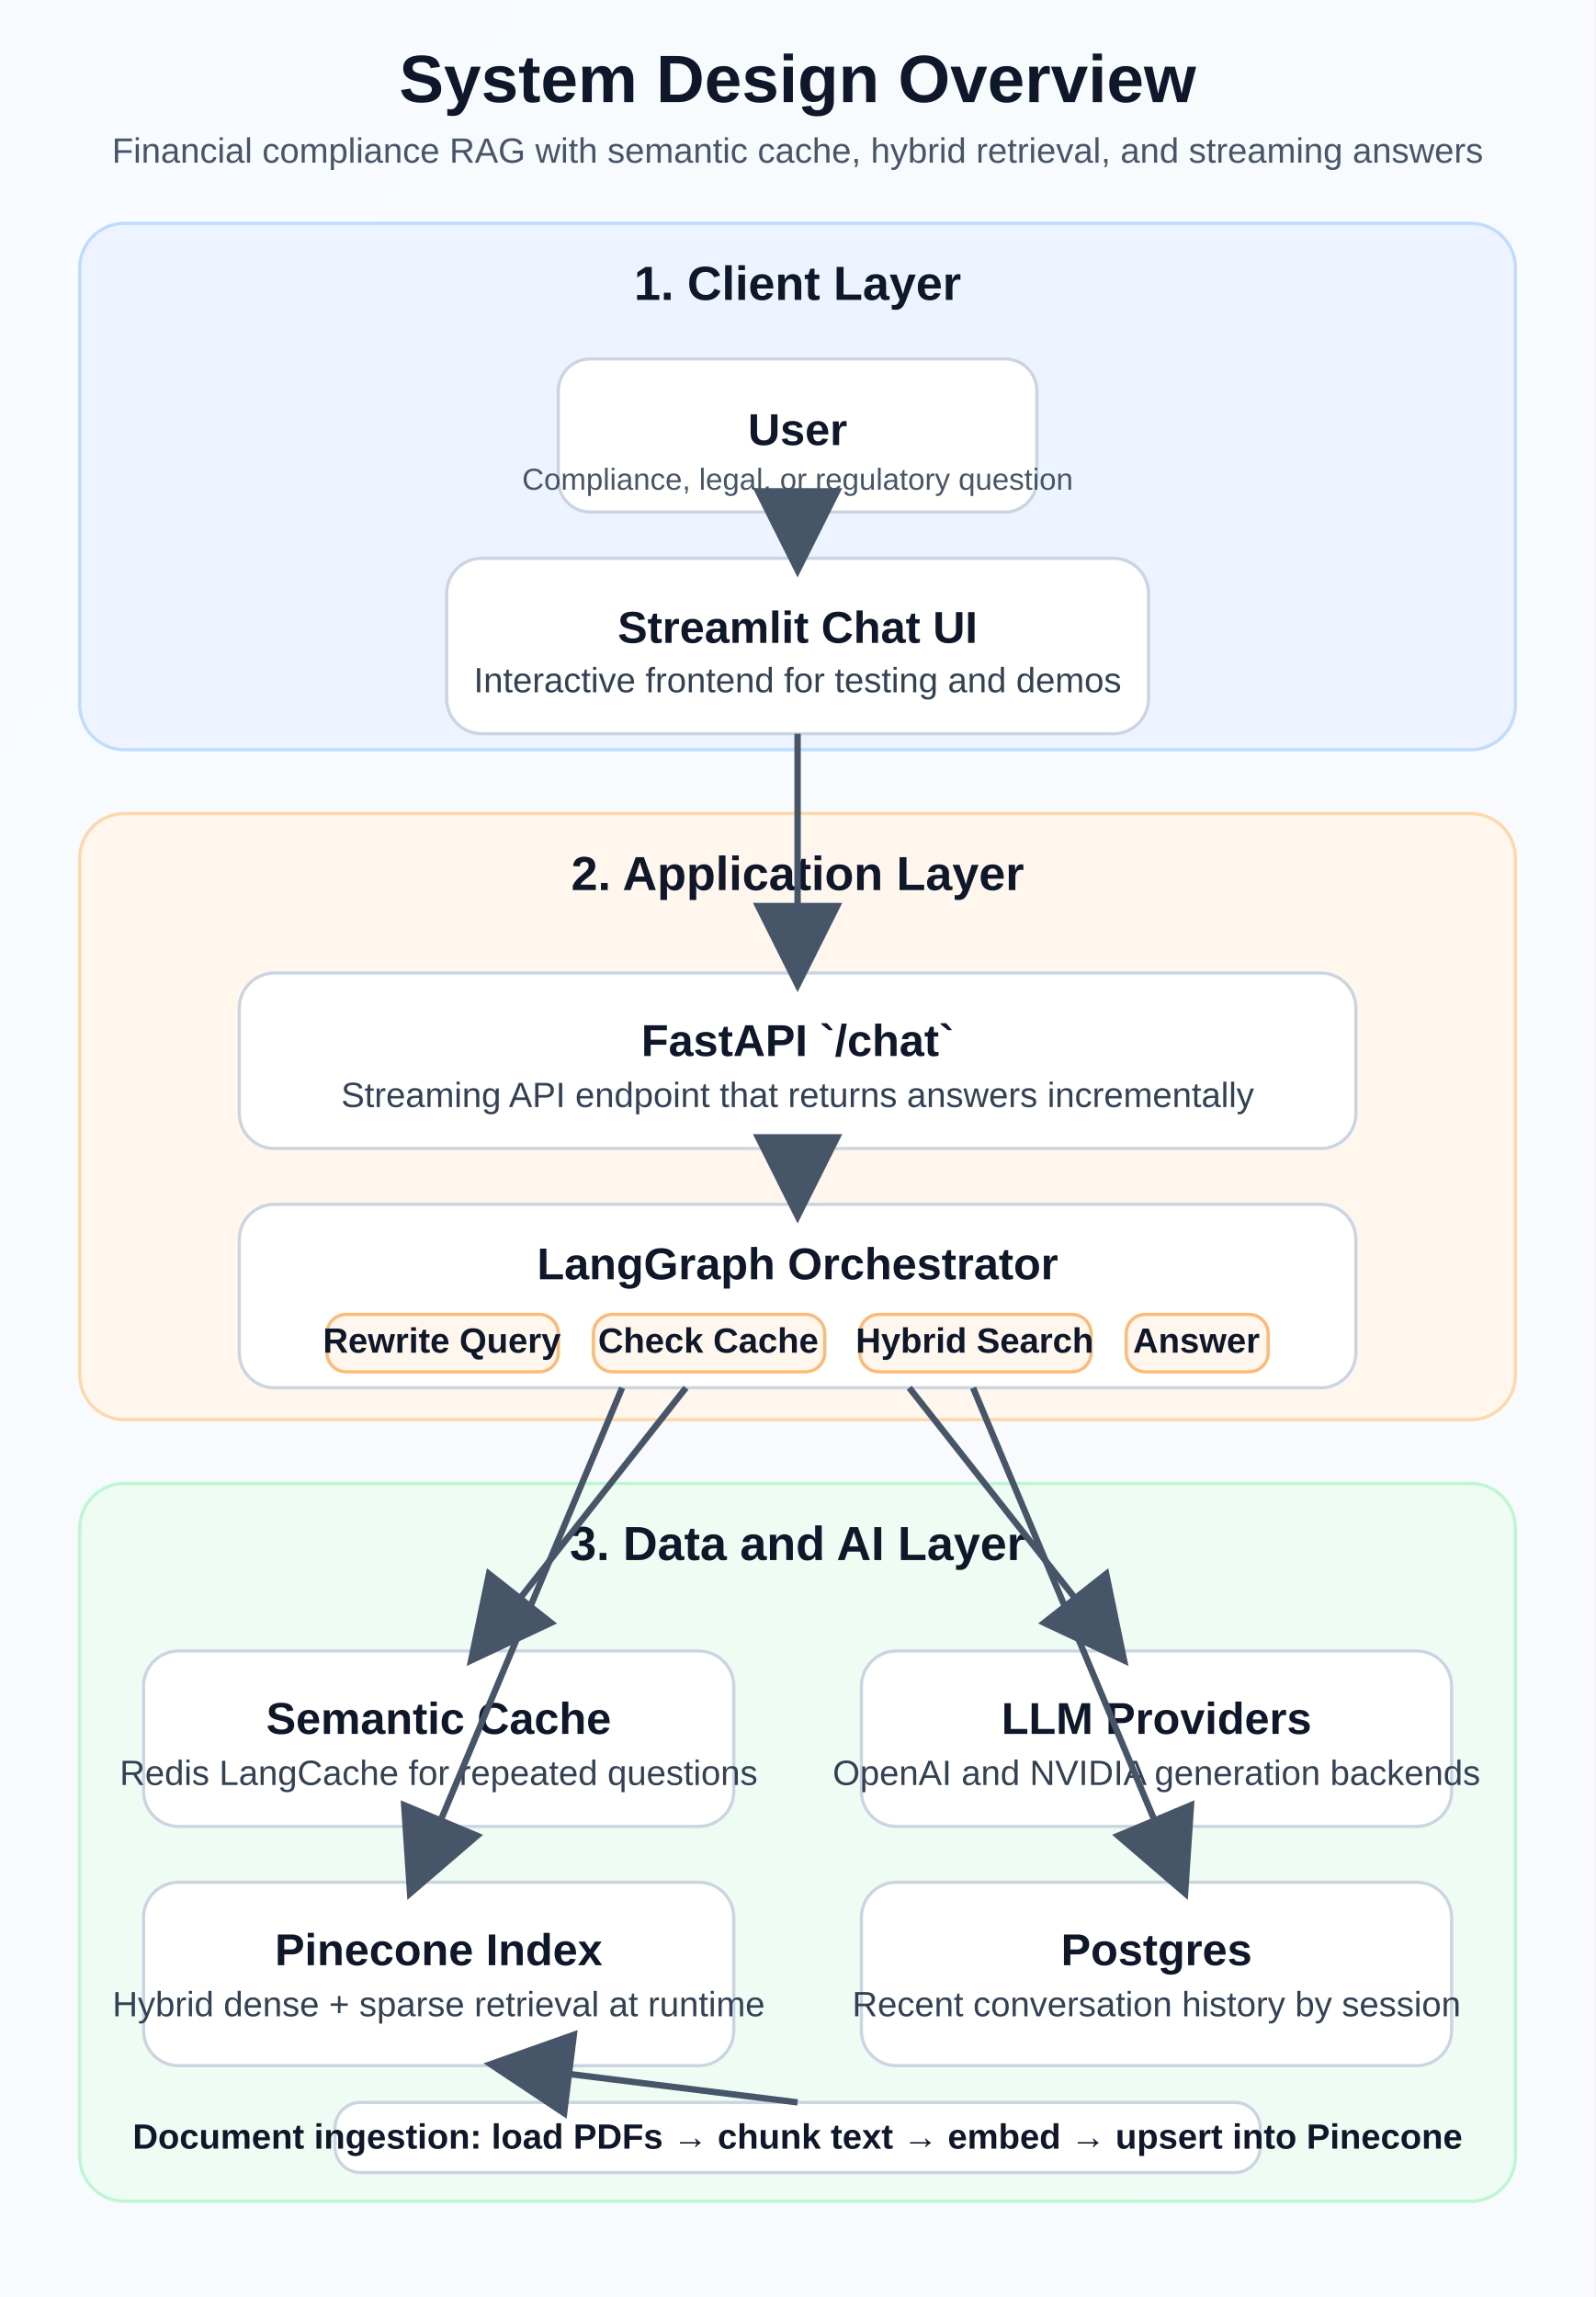
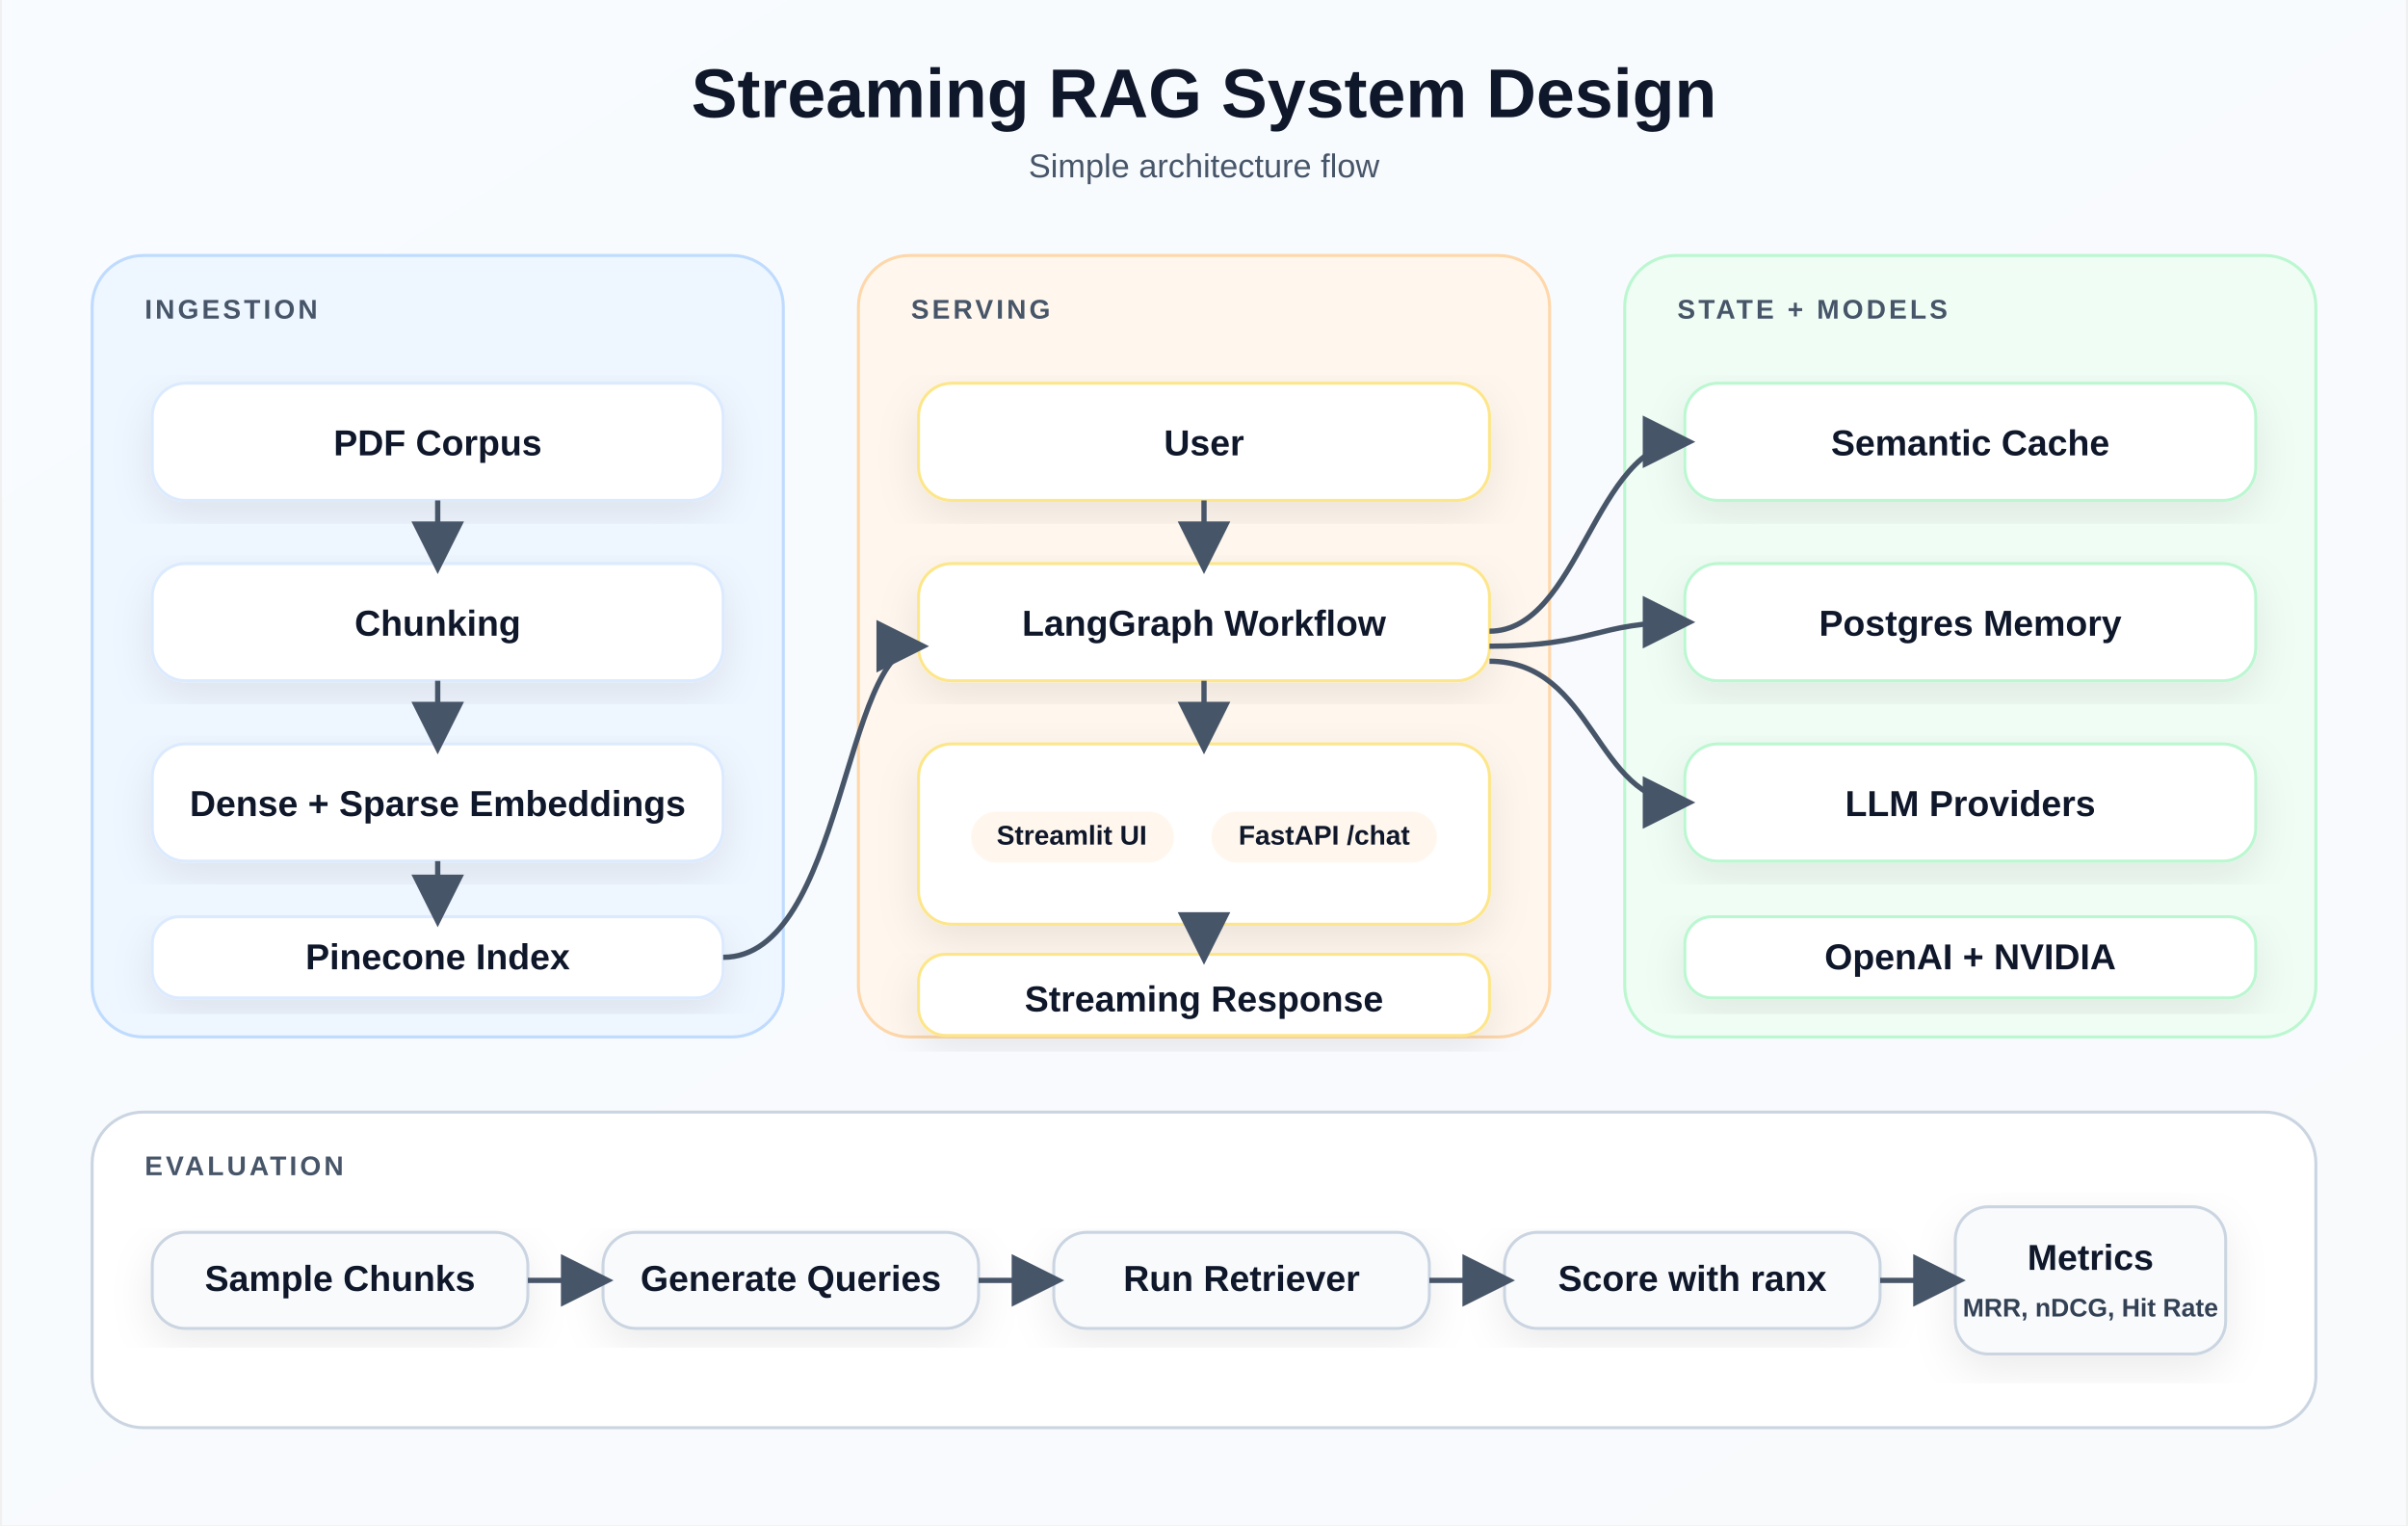
- <svg xmlns="http://www.w3.org/2000/svg" width="1000" height="1440" viewBox="0 0 1000 1440" role="img" aria-labelledby="title desc">
+ <svg xmlns="http://www.w3.org/2000/svg" width="1200" height="760" viewBox="0 0 1600 1015" role="img" aria-labelledby="title desc">
  <defs>
    <linearGradient id="bg" x1="0%" y1="0%" x2="100%" y2="100%">
      <stop offset="0%" stop-color="#f8fbff" />
      <stop offset="100%" stop-color="#f8fafc" />
    </linearGradient>
-     <marker id="arrow" markerWidth="14" markerHeight="14" refX="11" refY="7" orient="auto">
-       <path d="M 0 0 L 14 7 L 0 14 z" fill="#475569" />
+     <filter id="shadow" x="-20%" y="-20%" width="140%" height="140%">
+       <feDropShadow dx="0" dy="10" stdDeviation="14" flood-color="#0f172a" flood-opacity="0.08" />
+     </filter>
+     <marker id="arrow" markerWidth="10" markerHeight="10" refX="8" refY="5" orient="auto">
+       <path d="M 0 0 L 10 5 L 0 10 z" fill="#475569" />
    </marker>
    <style>
-       .title { font: 700 42px 'Segoe UI', Arial, sans-serif; fill: #0f172a; }
-       .subtitle { font: 500 22px 'Segoe UI', Arial, sans-serif; fill: #475569; }
-       .panel-title { font: 700 30px 'Segoe UI', Arial, sans-serif; fill: #0f172a; }
-       .box-title { font: 700 28px 'Segoe UI', Arial, sans-serif; fill: #0f172a; }
-       .box-text { font: 500 22px 'Segoe UI', Arial, sans-serif; fill: #334155; }
-       .chip-text { font: 600 22px 'Segoe UI', Arial, sans-serif; fill: #0f172a; }
-       .note { font: 500 19px 'Segoe UI', Arial, sans-serif; fill: #475569; }
+       .title { font: 700 46px 'Avenir Next', 'Segoe UI', Arial, sans-serif; fill: #0f172a; }
+       .subtitle { font: 500 22px 'Avenir Next', 'Segoe UI', Arial, sans-serif; fill: #475569; }
+       .panel { font: 700 18px 'Avenir Next', 'Segoe UI', Arial, sans-serif; letter-spacing: 2px; fill: #475569; }
+       .node { font: 700 24px 'Avenir Next', 'Segoe UI', Arial, sans-serif; fill: #0f172a; }
+       .chip { font: 700 18px 'Avenir Next', 'Segoe UI', Arial, sans-serif; fill: #0f172a; }
+       .label { font: 600 17px 'Avenir Next', 'Segoe UI', Arial, sans-serif; fill: #334155; }
    </style>
  </defs>
-   <rect width="1000" height="1440" fill="url(#bg)" />
-   <text x="500" y="64" text-anchor="middle" class="title">System Design Overview</text>
-   <text x="500" y="102" text-anchor="middle" class="subtitle">Financial compliance RAG with semantic cache, hybrid retrieval, and streaming answers</text>
-   <rect x="50" y="140" width="900" height="330" rx="28" fill="#eef4ff" stroke="#bfdbfe" stroke-width="2" />
-   <text x="500" y="188" text-anchor="middle" class="panel-title">1. Client Layer</text>
-   <rect x="350" y="225" width="300" height="96" rx="20" fill="#ffffff" stroke="#cbd5e1" stroke-width="2" />
-   <text x="500" y="279" text-anchor="middle" class="box-title">User</text>
-   <text x="500" y="307" text-anchor="middle" class="note">Compliance, legal, or regulatory question</text>
-   <rect x="280" y="350" width="440" height="110" rx="22" fill="#ffffff" stroke="#cbd5e1" stroke-width="2" />
-   <text x="500" y="403" text-anchor="middle" class="box-title">Streamlit Chat UI</text>
-   <text x="500" y="434" text-anchor="middle" class="box-text">Interactive frontend for testing and demos</text>
-   <line x1="500" y1="321" x2="500" y2="350" stroke="#475569" stroke-width="4" marker-end="url(#arrow)" />
-   <rect x="50" y="510" width="900" height="380" rx="28" fill="#fff7ed" stroke="#fed7aa" stroke-width="2" />
-   <text x="500" y="558" text-anchor="middle" class="panel-title">2. Application Layer</text>
-   <rect x="150" y="610" width="700" height="110" rx="22" fill="#ffffff" stroke="#cbd5e1" stroke-width="2" />
-   <text x="500" y="662" text-anchor="middle" class="box-title">FastAPI `/chat`</text>
-   <text x="500" y="694" text-anchor="middle" class="box-text">Streaming API endpoint that returns answers incrementally</text>
-   <rect x="150" y="755" width="700" height="115" rx="22" fill="#ffffff" stroke="#cbd5e1" stroke-width="2" />
-   <text x="500" y="802" text-anchor="middle" class="box-title">LangGraph Orchestrator</text>
-   <rect x="205" y="824" width="145" height="36" rx="12" fill="#fff7ed" stroke="#fdba74" stroke-width="2" />
-   <rect x="372" y="824" width="145" height="36" rx="12" fill="#fff7ed" stroke="#fdba74" stroke-width="2" />
-   <rect x="539" y="824" width="145" height="36" rx="12" fill="#fff7ed" stroke="#fdba74" stroke-width="2" />
-   <rect x="706" y="824" width="89" height="36" rx="12" fill="#fff7ed" stroke="#fdba74" stroke-width="2" />
-   <text x="277" y="848" text-anchor="middle" class="chip-text">Rewrite Query</text>
-   <text x="444" y="848" text-anchor="middle" class="chip-text">Check Cache</text>
-   <text x="611" y="848" text-anchor="middle" class="chip-text">Hybrid Search</text>
-   <text x="750" y="848" text-anchor="middle" class="chip-text">Answer</text>
-   <line x1="500" y1="460" x2="500" y2="610" stroke="#475569" stroke-width="4" marker-end="url(#arrow)" />
-   <line x1="500" y1="720" x2="500" y2="755" stroke="#475569" stroke-width="4" marker-end="url(#arrow)" />
-   <rect x="50" y="930" width="900" height="450" rx="28" fill="#effcf4" stroke="#bbf7d0" stroke-width="2" />
-   <text x="500" y="978" text-anchor="middle" class="panel-title">3. Data and AI Layer</text>
-   <rect x="90" y="1035" width="370" height="110" rx="22" fill="#ffffff" stroke="#cbd5e1" stroke-width="2" />
-   <text x="275" y="1087" text-anchor="middle" class="box-title">Semantic Cache</text>
-   <text x="275" y="1119" text-anchor="middle" class="box-text">Redis LangCache for repeated questions</text>
-   <rect x="540" y="1035" width="370" height="110" rx="22" fill="#ffffff" stroke="#cbd5e1" stroke-width="2" />
-   <text x="725" y="1087" text-anchor="middle" class="box-title">LLM Providers</text>
-   <text x="725" y="1119" text-anchor="middle" class="box-text">OpenAI and NVIDIA generation backends</text>
-   <rect x="90" y="1180" width="370" height="115" rx="22" fill="#ffffff" stroke="#cbd5e1" stroke-width="2" />
-   <text x="275" y="1232" text-anchor="middle" class="box-title">Pinecone Index</text>
-   <text x="275" y="1264" text-anchor="middle" class="box-text">Hybrid dense + sparse retrieval at runtime</text>
-   <rect x="540" y="1180" width="370" height="115" rx="22" fill="#ffffff" stroke="#cbd5e1" stroke-width="2" />
-   <text x="725" y="1232" text-anchor="middle" class="box-title">Postgres</text>
-   <text x="725" y="1264" text-anchor="middle" class="box-text">Recent conversation history by session</text>
-   <rect x="210" y="1318" width="580" height="44" rx="16" fill="#ffffff" stroke="#cbd5e1" stroke-width="2" />
-   <text x="500" y="1347" text-anchor="middle" class="chip-text">Document ingestion: load PDFs → chunk text → embed → upsert into Pinecone</text>
-   <line x1="430" y1="870" x2="300" y2="1035" stroke="#475569" stroke-width="4" marker-end="url(#arrow)" />
-   <line x1="570" y1="870" x2="700" y2="1035" stroke="#475569" stroke-width="4" marker-end="url(#arrow)" />
-   <line x1="390" y1="870" x2="260" y2="1180" stroke="#475569" stroke-width="4" marker-end="url(#arrow)" />
-   <line x1="610" y1="870" x2="740" y2="1180" stroke="#475569" stroke-width="4" marker-end="url(#arrow)" />
-   <line x1="500" y1="1318" x2="315" y2="1295" stroke="#475569" stroke-width="4" marker-end="url(#arrow)" />
+   <rect width="1600" height="1015" fill="url(#bg)" />
+   <text x="800" y="78" text-anchor="middle" class="title">Streaming RAG System Design</text>
+   <text x="800" y="118" text-anchor="middle" class="subtitle">Simple architecture flow</text>
+   <rect x="60" y="170" width="460" height="520" rx="34" fill="#eef6ff" stroke="#bfdbfe" stroke-width="2" />
+   <rect x="570" y="170" width="460" height="520" rx="34" fill="#fff7ed" stroke="#fed7aa" stroke-width="2" />
+   <rect x="1080" y="170" width="460" height="520" rx="34" fill="#f0fdf4" stroke="#bbf7d0" stroke-width="2" />
+   <rect x="60" y="740" width="1480" height="210" rx="34" fill="#ffffff" stroke="#cbd5e1" stroke-width="2" />
+   <text x="95" y="212" class="panel">INGESTION</text>
+   <text x="605" y="212" class="panel">SERVING</text>
+   <text x="1115" y="212" class="panel">STATE + MODELS</text>
+   <text x="95" y="782" class="panel">EVALUATION</text>
+   <rect x="100" y="255" width="380" height="78" rx="22" fill="#ffffff" stroke="#dbeafe" stroke-width="2" filter="url(#shadow)" />
+   <rect x="100" y="375" width="380" height="78" rx="22" fill="#ffffff" stroke="#dbeafe" stroke-width="2" filter="url(#shadow)" />
+   <rect x="100" y="495" width="380" height="78" rx="22" fill="#ffffff" stroke="#dbeafe" stroke-width="2" filter="url(#shadow)" />
+   <rect x="100" y="610" width="380" height="54" rx="18" fill="#ffffff" stroke="#dbeafe" stroke-width="2" filter="url(#shadow)" />
+   <text x="290" y="303" text-anchor="middle" class="node">PDF Corpus</text>
+   <text x="290" y="423" text-anchor="middle" class="node">Chunking</text>
+   <text x="290" y="543" text-anchor="middle" class="node">Dense + Sparse Embeddings</text>
+   <text x="290" y="645" text-anchor="middle" class="node">Pinecone Index</text>
+   <line x1="290" y1="333" x2="290" y2="375" stroke="#475569" stroke-width="3.5" marker-end="url(#arrow)" />
+   <line x1="290" y1="453" x2="290" y2="495" stroke="#475569" stroke-width="3.5" marker-end="url(#arrow)" />
+   <line x1="290" y1="573" x2="290" y2="610" stroke="#475569" stroke-width="3.5" marker-end="url(#arrow)" />
+   <rect x="610" y="255" width="380" height="78" rx="22" fill="#ffffff" stroke="#fde68a" stroke-width="2" filter="url(#shadow)" />
+   <rect x="610" y="375" width="380" height="78" rx="22" fill="#ffffff" stroke="#fde68a" stroke-width="2" filter="url(#shadow)" />
+   <rect x="610" y="495" width="380" height="120" rx="22" fill="#ffffff" stroke="#fde68a" stroke-width="2" filter="url(#shadow)" />
+   <rect x="645" y="540" width="135" height="34" rx="17" fill="#fff7ed" />
+   <rect x="805" y="540" width="150" height="34" rx="17" fill="#fff7ed" />
+   <text x="712" y="562" text-anchor="middle" class="chip">Streamlit UI</text>
+   <text x="880" y="562" text-anchor="middle" class="chip">FastAPI /chat</text>
+   <rect x="610" y="635" width="380" height="54" rx="18" fill="#ffffff" stroke="#fde68a" stroke-width="2" filter="url(#shadow)" />
+   <text x="800" y="303" text-anchor="middle" class="node">User</text>
+   <text x="800" y="423" text-anchor="middle" class="node">LangGraph Workflow</text>
+   <text x="800" y="673" text-anchor="middle" class="node">Streaming Response</text>
+   <line x1="800" y1="333" x2="800" y2="375" stroke="#475569" stroke-width="3.5" marker-end="url(#arrow)" />
+   <line x1="800" y1="453" x2="800" y2="495" stroke="#475569" stroke-width="3.5" marker-end="url(#arrow)" />
+   <line x1="800" y1="615" x2="800" y2="635" stroke="#475569" stroke-width="3.5" marker-end="url(#arrow)" />
+   <rect x="1120" y="255" width="380" height="78" rx="22" fill="#ffffff" stroke="#bbf7d0" stroke-width="2" filter="url(#shadow)" />
+   <rect x="1120" y="375" width="380" height="78" rx="22" fill="#ffffff" stroke="#bbf7d0" stroke-width="2" filter="url(#shadow)" />
+   <rect x="1120" y="495" width="380" height="78" rx="22" fill="#ffffff" stroke="#bbf7d0" stroke-width="2" filter="url(#shadow)" />
+   <rect x="1120" y="610" width="380" height="54" rx="18" fill="#ffffff" stroke="#bbf7d0" stroke-width="2" filter="url(#shadow)" />
+   <text x="1310" y="303" text-anchor="middle" class="node">Semantic Cache</text>
+   <text x="1310" y="423" text-anchor="middle" class="node">Postgres Memory</text>
+   <text x="1310" y="543" text-anchor="middle" class="node">LLM Providers</text>
+   <text x="1310" y="645" text-anchor="middle" class="node">OpenAI + NVIDIA</text>
+   <path d="M 990 420 C 1050 420 1060 294 1120 294" fill="none" stroke="#475569" stroke-width="3.5" marker-end="url(#arrow)" />
+   <path d="M 990 430 C 1060 430 1060 414 1120 414" fill="none" stroke="#475569" stroke-width="3.5" marker-end="url(#arrow)" />
+   <path d="M 990 440 C 1060 440 1060 534 1120 534" fill="none" stroke="#475569" stroke-width="3.5" marker-end="url(#arrow)" />
+   <path d="M 480 637 C 560 637 560 430 610 430" fill="none" stroke="#475569" stroke-width="3.5" marker-end="url(#arrow)" />
+   <rect x="100" y="820" width="250" height="64" rx="22" fill="#f8fafc" stroke="#cbd5e1" stroke-width="2" filter="url(#shadow)" />
+   <rect x="400" y="820" width="250" height="64" rx="22" fill="#f8fafc" stroke="#cbd5e1" stroke-width="2" filter="url(#shadow)" />
+   <rect x="700" y="820" width="250" height="64" rx="22" fill="#f8fafc" stroke="#cbd5e1" stroke-width="2" filter="url(#shadow)" />
+   <rect x="1000" y="820" width="250" height="64" rx="22" fill="#f8fafc" stroke="#cbd5e1" stroke-width="2" filter="url(#shadow)" />
+   <rect x="1300" y="803" width="180" height="98" rx="22" fill="#f8fafc" stroke="#cbd5e1" stroke-width="2" filter="url(#shadow)" />
+   <text x="225" y="859" text-anchor="middle" class="node">Sample Chunks</text>
+   <text x="525" y="859" text-anchor="middle" class="node">Generate Queries</text>
+   <text x="825" y="859" text-anchor="middle" class="node">Run Retriever</text>
+   <text x="1125" y="859" text-anchor="middle" class="node">Score with ranx</text>
+   <text x="1390" y="845" text-anchor="middle" class="node">Metrics</text>
+   <text x="1390" y="876" text-anchor="middle" class="label">MRR, nDCG, Hit Rate</text>
+   <line x1="350" y1="852" x2="400" y2="852" stroke="#475569" stroke-width="3.5" marker-end="url(#arrow)" />
+   <line x1="650" y1="852" x2="700" y2="852" stroke="#475569" stroke-width="3.5" marker-end="url(#arrow)" />
+   <line x1="950" y1="852" x2="1000" y2="852" stroke="#475569" stroke-width="3.5" marker-end="url(#arrow)" />
+   <line x1="1250" y1="852" x2="1300" y2="852" stroke="#475569" stroke-width="3.5" marker-end="url(#arrow)" />
</svg>
